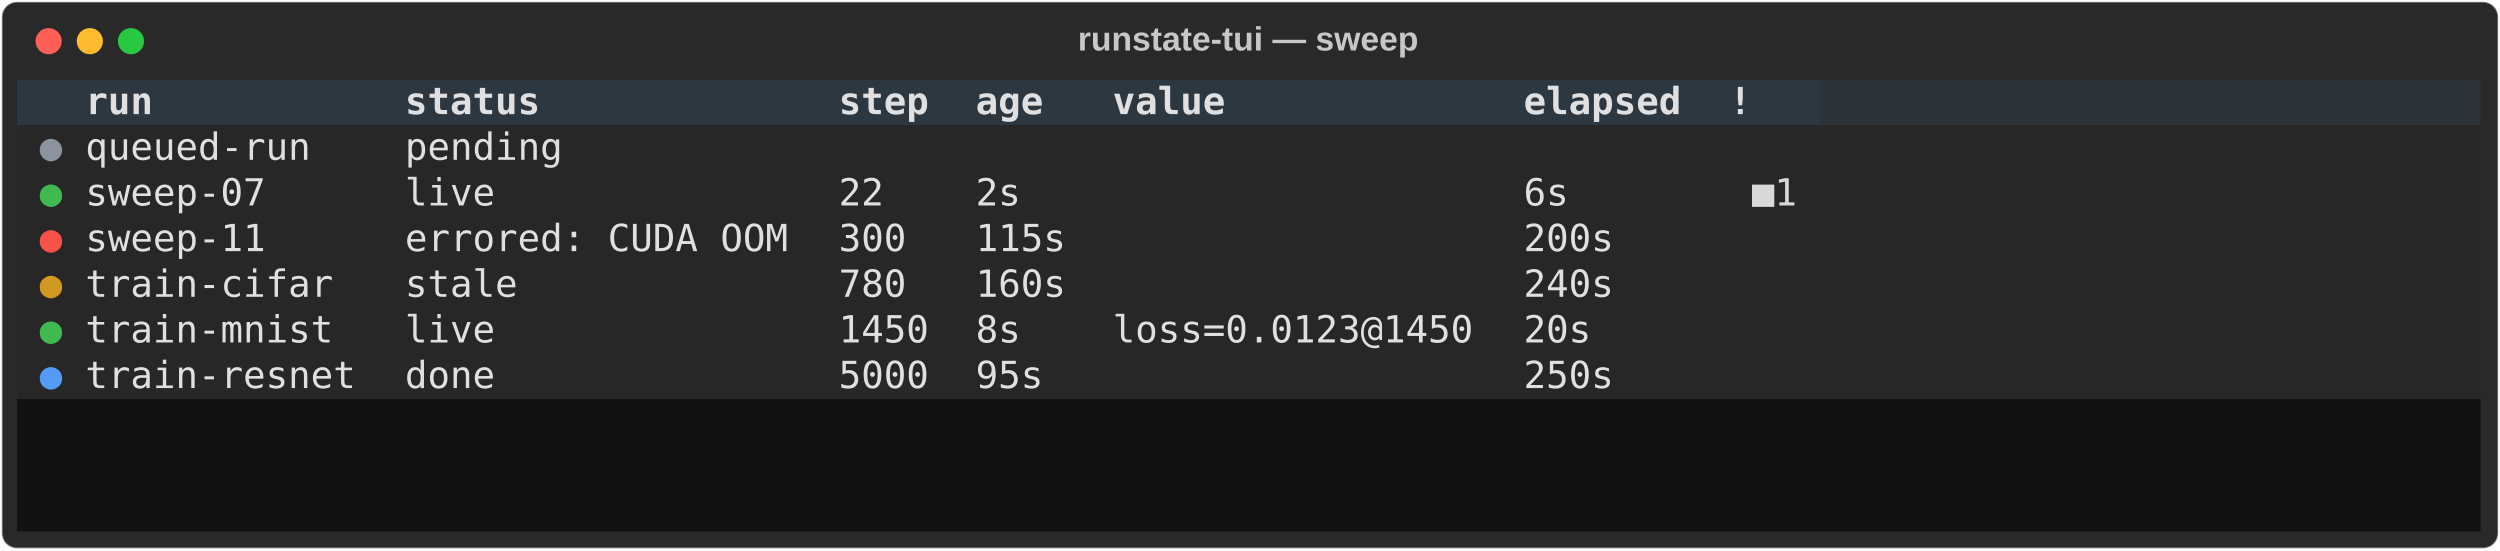
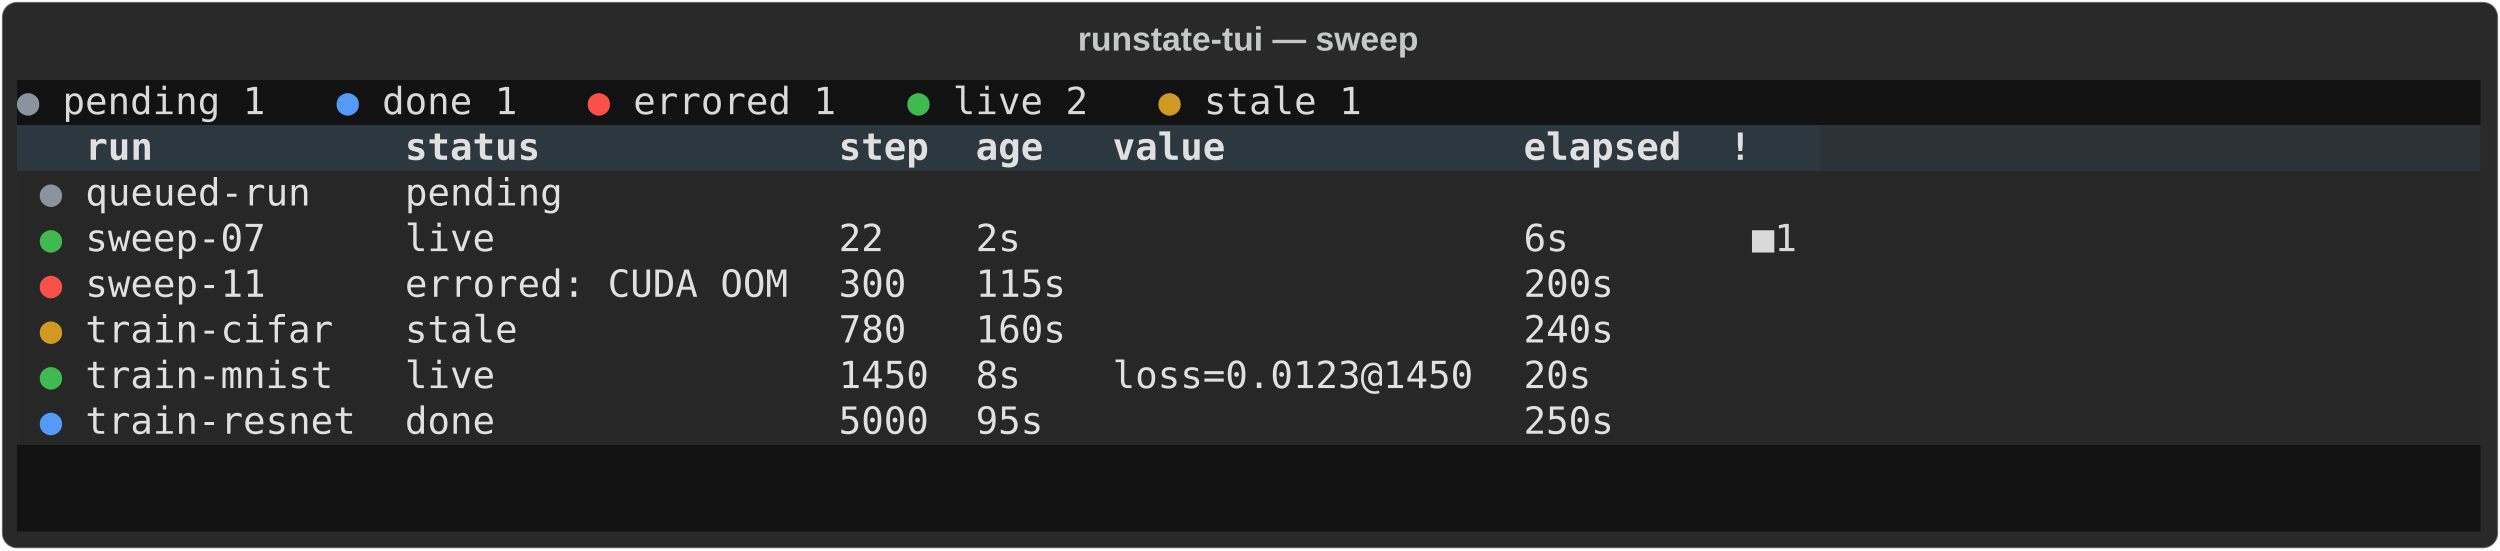
<svg xmlns="http://www.w3.org/2000/svg" class="rich-terminal" viewBox="0 0 1336 294.0">
  <style>

    @font-face {
        font-family: "Fira Code";
        src: local("FiraCode-Regular"),
                url("https://cdnjs.cloudflare.com/ajax/libs/firacode/6.2.0/woff2/FiraCode-Regular.woff2") format("woff2"),
                url("https://cdnjs.cloudflare.com/ajax/libs/firacode/6.2.0/woff/FiraCode-Regular.woff") format("woff");
        font-style: normal;
        font-weight: 400;
    }
    @font-face {
        font-family: "Fira Code";
        src: local("FiraCode-Bold"),
                url("https://cdnjs.cloudflare.com/ajax/libs/firacode/6.2.0/woff2/FiraCode-Bold.woff2") format("woff2"),
                url("https://cdnjs.cloudflare.com/ajax/libs/firacode/6.2.0/woff/FiraCode-Bold.woff") format("woff");
        font-style: bold;
        font-weight: 700;
    }

-     .terminal-925934301-matrix {
+     .terminal-4122582342-matrix {
        font-family: Fira Code, monospace;
        font-size: 20px;
        line-height: 24.4px;
        font-variant-east-asian: full-width;
    }

-     .terminal-925934301-title {
+     .terminal-4122582342-title {
        font-size: 18px;
        font-weight: bold;
        font-family: arial;
    }

-     .terminal-925934301-r1 { fill: #e0e0e0;font-weight: bold }
- .terminal-925934301-r2 { fill: #e0e0e0 }
- .terminal-925934301-r3 { fill: #c5c8c6 }
- .terminal-925934301-r4 { fill: #8b949e }
- .terminal-925934301-r5 { fill: #3fb950 }
- .terminal-925934301-r6 { fill: #d9d9d9 }
- .terminal-925934301-r7 { fill: #f85149 }
- .terminal-925934301-r8 { fill: #d29922 }
- .terminal-925934301-r9 { fill: #539bf5 }
+     .terminal-4122582342-r1 { fill: #8b949e }
+ .terminal-4122582342-r2 { fill: #d9d9d9 }
+ .terminal-4122582342-r3 { fill: #539bf5 }
+ .terminal-4122582342-r4 { fill: #f85149 }
+ .terminal-4122582342-r5 { fill: #3fb950 }
+ .terminal-4122582342-r6 { fill: #d29922 }
+ .terminal-4122582342-r7 { fill: #c5c8c6 }
+ .terminal-4122582342-r8 { fill: #e0e0e0;font-weight: bold }
+ .terminal-4122582342-r9 { fill: #e0e0e0 }
    </style>
  <defs>
-     <clipPath id="terminal-925934301-clip-terminal">
+     <clipPath id="terminal-4122582342-clip-terminal">
      <rect x="0" y="0" width="1316.6" height="243.0" />
    </clipPath>
-     <clipPath id="terminal-925934301-line-0">
+     <clipPath id="terminal-4122582342-line-0">
      <rect x="0" y="1.5" width="1317.6" height="24.65" />
    </clipPath>
-     <clipPath id="terminal-925934301-line-1">
+     <clipPath id="terminal-4122582342-line-1">
      <rect x="0" y="25.9" width="1317.6" height="24.65" />
    </clipPath>
-     <clipPath id="terminal-925934301-line-2">
+     <clipPath id="terminal-4122582342-line-2">
      <rect x="0" y="50.3" width="1317.6" height="24.65" />
    </clipPath>
-     <clipPath id="terminal-925934301-line-3">
+     <clipPath id="terminal-4122582342-line-3">
      <rect x="0" y="74.7" width="1317.6" height="24.65" />
    </clipPath>
-     <clipPath id="terminal-925934301-line-4">
+     <clipPath id="terminal-4122582342-line-4">
      <rect x="0" y="99.1" width="1317.6" height="24.65" />
    </clipPath>
-     <clipPath id="terminal-925934301-line-5">
+     <clipPath id="terminal-4122582342-line-5">
      <rect x="0" y="123.5" width="1317.6" height="24.65" />
    </clipPath>
-     <clipPath id="terminal-925934301-line-6">
+     <clipPath id="terminal-4122582342-line-6">
      <rect x="0" y="147.9" width="1317.6" height="24.65" />
    </clipPath>
-     <clipPath id="terminal-925934301-line-7">
+     <clipPath id="terminal-4122582342-line-7">
      <rect x="0" y="172.3" width="1317.6" height="24.65" />
    </clipPath>
-     <clipPath id="terminal-925934301-line-8">
+     <clipPath id="terminal-4122582342-line-8">
      <rect x="0" y="196.7" width="1317.6" height="24.65" />
    </clipPath>
  </defs>
  <rect fill="#292929" stroke="rgba(255,255,255,0.35)" stroke-width="1" x="1" y="1" width="1334" height="292" rx="8" />
-   <text class="terminal-925934301-title" fill="#c5c8c6" text-anchor="middle" x="667" y="27">runstate-tui — sweep</text>
-   <g transform="translate(26,22)">
-     <circle cx="0" cy="0" r="7" fill="#ff5f57" />
-     <circle cx="22" cy="0" r="7" fill="#febc2e" />
-     <circle cx="44" cy="0" r="7" fill="#28c840" />
-   </g>
-   <g transform="translate(9, 41)" clip-path="url(#terminal-925934301-clip-terminal)">
-     <rect fill="#2d3740" x="0" y="1.5" width="36.6" height="24.65" shape-rendering="crispEdges" />
-     <rect fill="#2d3740" x="36.6" y="1.5" width="170.8" height="24.65" shape-rendering="crispEdges" />
-     <rect fill="#2d3740" x="207.4" y="1.5" width="231.8" height="24.65" shape-rendering="crispEdges" />
-     <rect fill="#2d3740" x="439.2" y="1.5" width="73.2" height="24.65" shape-rendering="crispEdges" />
-     <rect fill="#2d3740" x="512.4" y="1.5" width="73.2" height="24.65" shape-rendering="crispEdges" />
-     <rect fill="#2d3740" x="585.6" y="1.5" width="219.6" height="24.65" shape-rendering="crispEdges" />
-     <rect fill="#2d3740" x="805.2" y="1.5" width="109.8" height="24.65" shape-rendering="crispEdges" />
-     <rect fill="#2d3740" x="915" y="1.5" width="48.8" height="24.65" shape-rendering="crispEdges" />
-     <rect fill="#2b3339" x="963.8" y="1.5" width="353.8" height="24.65" shape-rendering="crispEdges" />
-     <rect fill="#272727" x="0" y="25.9" width="12.2" height="24.65" shape-rendering="crispEdges" />
-     <rect fill="#272727" x="12.2" y="25.9" width="12.2" height="24.65" shape-rendering="crispEdges" />
-     <rect fill="#272727" x="24.4" y="25.9" width="12.2" height="24.65" shape-rendering="crispEdges" />
-     <rect fill="#272727" x="36.6" y="25.9" width="170.8" height="24.65" shape-rendering="crispEdges" />
-     <rect fill="#272727" x="207.4" y="25.9" width="231.8" height="24.65" shape-rendering="crispEdges" />
-     <rect fill="#272727" x="439.2" y="25.9" width="73.2" height="24.65" shape-rendering="crispEdges" />
-     <rect fill="#272727" x="512.4" y="25.9" width="73.2" height="24.65" shape-rendering="crispEdges" />
-     <rect fill="#272727" x="585.6" y="25.9" width="219.6" height="24.65" shape-rendering="crispEdges" />
-     <rect fill="#272727" x="805.2" y="25.9" width="109.8" height="24.65" shape-rendering="crispEdges" />
-     <rect fill="#272727" x="915" y="25.9" width="48.8" height="24.65" shape-rendering="crispEdges" />
-     <rect fill="#272727" x="963.8" y="25.9" width="353.8" height="24.65" shape-rendering="crispEdges" />
+   <text class="terminal-4122582342-title" fill="#c5c8c6" text-anchor="middle" x="667" y="27">runstate-tui — sweep</text>
+   <g transform="translate(9, 41)" clip-path="url(#terminal-4122582342-clip-terminal)">
+     <rect fill="#121212" x="0" y="1.5" width="24.4" height="24.65" shape-rendering="crispEdges" />
+     <rect fill="#121212" x="24.4" y="1.5" width="146.4" height="24.65" shape-rendering="crispEdges" />
+     <rect fill="#121212" x="170.8" y="1.5" width="24.4" height="24.65" shape-rendering="crispEdges" />
+     <rect fill="#121212" x="195.2" y="1.5" width="109.8" height="24.65" shape-rendering="crispEdges" />
+     <rect fill="#121212" x="305" y="1.5" width="24.4" height="24.65" shape-rendering="crispEdges" />
+     <rect fill="#121212" x="329.4" y="1.5" width="146.4" height="24.65" shape-rendering="crispEdges" />
+     <rect fill="#121212" x="475.8" y="1.5" width="24.4" height="24.65" shape-rendering="crispEdges" />
+     <rect fill="#121212" x="500.2" y="1.5" width="109.8" height="24.65" shape-rendering="crispEdges" />
+     <rect fill="#121212" x="610" y="1.5" width="24.4" height="24.65" shape-rendering="crispEdges" />
+     <rect fill="#121212" x="634.4" y="1.5" width="122" height="24.65" shape-rendering="crispEdges" />
+     <rect fill="#121212" x="756.4" y="1.5" width="561.2" height="24.65" shape-rendering="crispEdges" />
+     <rect fill="#2d3740" x="0" y="25.9" width="36.6" height="24.65" shape-rendering="crispEdges" />
+     <rect fill="#2d3740" x="36.6" y="25.9" width="170.8" height="24.65" shape-rendering="crispEdges" />
+     <rect fill="#2d3740" x="207.4" y="25.9" width="231.8" height="24.65" shape-rendering="crispEdges" />
+     <rect fill="#2d3740" x="439.2" y="25.9" width="73.2" height="24.65" shape-rendering="crispEdges" />
+     <rect fill="#2d3740" x="512.4" y="25.9" width="73.2" height="24.65" shape-rendering="crispEdges" />
+     <rect fill="#2d3740" x="585.6" y="25.9" width="219.6" height="24.65" shape-rendering="crispEdges" />
+     <rect fill="#2d3740" x="805.2" y="25.9" width="109.8" height="24.65" shape-rendering="crispEdges" />
+     <rect fill="#2d3740" x="915" y="25.9" width="48.8" height="24.65" shape-rendering="crispEdges" />
+     <rect fill="#2b3339" x="963.8" y="25.9" width="353.8" height="24.65" shape-rendering="crispEdges" />
    <rect fill="#272727" x="0" y="50.3" width="12.2" height="24.65" shape-rendering="crispEdges" />
    <rect fill="#272727" x="12.2" y="50.3" width="12.2" height="24.65" shape-rendering="crispEdges" />
    <rect fill="#272727" x="24.4" y="50.3" width="12.2" height="24.65" shape-rendering="crispEdges" />
    <rect fill="#272727" x="36.6" y="50.3" width="170.8" height="24.65" shape-rendering="crispEdges" />
    <rect fill="#272727" x="207.4" y="50.3" width="231.8" height="24.65" shape-rendering="crispEdges" />
    <rect fill="#272727" x="439.2" y="50.3" width="73.2" height="24.65" shape-rendering="crispEdges" />
    <rect fill="#272727" x="512.4" y="50.3" width="73.2" height="24.65" shape-rendering="crispEdges" />
    <rect fill="#272727" x="585.6" y="50.3" width="219.6" height="24.65" shape-rendering="crispEdges" />
    <rect fill="#272727" x="805.2" y="50.3" width="109.8" height="24.65" shape-rendering="crispEdges" />
-     <rect fill="#272727" x="915" y="50.3" width="12.2" height="24.65" shape-rendering="crispEdges" />
-     <rect fill="#272727" x="927.2" y="50.3" width="24.4" height="24.65" shape-rendering="crispEdges" />
-     <rect fill="#272727" x="951.6" y="50.3" width="12.2" height="24.65" shape-rendering="crispEdges" />
+     <rect fill="#272727" x="915" y="50.3" width="48.8" height="24.65" shape-rendering="crispEdges" />
    <rect fill="#272727" x="963.8" y="50.3" width="353.8" height="24.65" shape-rendering="crispEdges" />
    <rect fill="#272727" x="0" y="74.7" width="12.2" height="24.65" shape-rendering="crispEdges" />
    <rect fill="#272727" x="12.2" y="74.7" width="12.2" height="24.65" shape-rendering="crispEdges" />
    <rect fill="#272727" x="24.4" y="74.7" width="12.2" height="24.65" shape-rendering="crispEdges" />
    <rect fill="#272727" x="36.6" y="74.7" width="170.8" height="24.65" shape-rendering="crispEdges" />
    <rect fill="#272727" x="207.4" y="74.7" width="231.8" height="24.65" shape-rendering="crispEdges" />
    <rect fill="#272727" x="439.2" y="74.7" width="73.2" height="24.65" shape-rendering="crispEdges" />
    <rect fill="#272727" x="512.4" y="74.7" width="73.2" height="24.65" shape-rendering="crispEdges" />
    <rect fill="#272727" x="585.6" y="74.7" width="219.6" height="24.65" shape-rendering="crispEdges" />
    <rect fill="#272727" x="805.2" y="74.7" width="109.8" height="24.65" shape-rendering="crispEdges" />
-     <rect fill="#272727" x="915" y="74.7" width="48.8" height="24.65" shape-rendering="crispEdges" />
+     <rect fill="#272727" x="915" y="74.7" width="12.2" height="24.65" shape-rendering="crispEdges" />
+     <rect fill="#272727" x="927.2" y="74.7" width="24.4" height="24.65" shape-rendering="crispEdges" />
+     <rect fill="#272727" x="951.6" y="74.7" width="12.2" height="24.65" shape-rendering="crispEdges" />
    <rect fill="#272727" x="963.8" y="74.7" width="353.8" height="24.65" shape-rendering="crispEdges" />
    <rect fill="#272727" x="0" y="99.1" width="12.2" height="24.65" shape-rendering="crispEdges" />
    <rect fill="#272727" x="12.2" y="99.1" width="12.2" height="24.65" shape-rendering="crispEdges" />
    <rect fill="#272727" x="24.4" y="99.1" width="12.2" height="24.65" shape-rendering="crispEdges" />
    <rect fill="#272727" x="36.6" y="99.1" width="170.8" height="24.65" shape-rendering="crispEdges" />
    <rect fill="#272727" x="207.4" y="99.1" width="231.8" height="24.65" shape-rendering="crispEdges" />
    <rect fill="#272727" x="439.2" y="99.1" width="73.2" height="24.65" shape-rendering="crispEdges" />
    <rect fill="#272727" x="512.4" y="99.1" width="73.2" height="24.65" shape-rendering="crispEdges" />
    <rect fill="#272727" x="585.6" y="99.1" width="219.6" height="24.65" shape-rendering="crispEdges" />
    <rect fill="#272727" x="805.2" y="99.1" width="109.8" height="24.65" shape-rendering="crispEdges" />
    <rect fill="#272727" x="915" y="99.1" width="48.8" height="24.65" shape-rendering="crispEdges" />
    <rect fill="#272727" x="963.8" y="99.1" width="353.8" height="24.65" shape-rendering="crispEdges" />
    <rect fill="#272727" x="0" y="123.5" width="12.2" height="24.65" shape-rendering="crispEdges" />
    <rect fill="#272727" x="12.2" y="123.5" width="12.2" height="24.65" shape-rendering="crispEdges" />
    <rect fill="#272727" x="24.4" y="123.5" width="12.2" height="24.65" shape-rendering="crispEdges" />
    <rect fill="#272727" x="36.6" y="123.5" width="170.8" height="24.65" shape-rendering="crispEdges" />
    <rect fill="#272727" x="207.4" y="123.5" width="231.8" height="24.65" shape-rendering="crispEdges" />
    <rect fill="#272727" x="439.2" y="123.5" width="73.2" height="24.65" shape-rendering="crispEdges" />
    <rect fill="#272727" x="512.4" y="123.5" width="73.2" height="24.65" shape-rendering="crispEdges" />
    <rect fill="#272727" x="585.6" y="123.5" width="219.6" height="24.65" shape-rendering="crispEdges" />
    <rect fill="#272727" x="805.2" y="123.5" width="109.8" height="24.65" shape-rendering="crispEdges" />
    <rect fill="#272727" x="915" y="123.5" width="48.8" height="24.65" shape-rendering="crispEdges" />
    <rect fill="#272727" x="963.8" y="123.5" width="353.8" height="24.65" shape-rendering="crispEdges" />
    <rect fill="#272727" x="0" y="147.9" width="12.2" height="24.65" shape-rendering="crispEdges" />
    <rect fill="#272727" x="12.2" y="147.9" width="12.2" height="24.65" shape-rendering="crispEdges" />
    <rect fill="#272727" x="24.4" y="147.9" width="12.2" height="24.65" shape-rendering="crispEdges" />
    <rect fill="#272727" x="36.6" y="147.9" width="170.8" height="24.65" shape-rendering="crispEdges" />
    <rect fill="#272727" x="207.4" y="147.9" width="231.8" height="24.65" shape-rendering="crispEdges" />
    <rect fill="#272727" x="439.2" y="147.9" width="73.2" height="24.65" shape-rendering="crispEdges" />
    <rect fill="#272727" x="512.4" y="147.9" width="73.2" height="24.65" shape-rendering="crispEdges" />
    <rect fill="#272727" x="585.6" y="147.9" width="219.6" height="24.65" shape-rendering="crispEdges" />
    <rect fill="#272727" x="805.2" y="147.9" width="109.8" height="24.65" shape-rendering="crispEdges" />
    <rect fill="#272727" x="915" y="147.9" width="48.8" height="24.65" shape-rendering="crispEdges" />
    <rect fill="#272727" x="963.8" y="147.9" width="353.8" height="24.65" shape-rendering="crispEdges" />
-     <rect fill="#121212" x="0" y="172.3" width="1317.6" height="24.65" shape-rendering="crispEdges" />
+     <rect fill="#272727" x="0" y="172.3" width="12.2" height="24.65" shape-rendering="crispEdges" />
+     <rect fill="#272727" x="12.2" y="172.3" width="12.2" height="24.65" shape-rendering="crispEdges" />
+     <rect fill="#272727" x="24.4" y="172.3" width="12.2" height="24.65" shape-rendering="crispEdges" />
+     <rect fill="#272727" x="36.6" y="172.3" width="170.8" height="24.65" shape-rendering="crispEdges" />
+     <rect fill="#272727" x="207.4" y="172.3" width="231.8" height="24.65" shape-rendering="crispEdges" />
+     <rect fill="#272727" x="439.2" y="172.3" width="73.2" height="24.65" shape-rendering="crispEdges" />
+     <rect fill="#272727" x="512.4" y="172.3" width="73.2" height="24.65" shape-rendering="crispEdges" />
+     <rect fill="#272727" x="585.6" y="172.3" width="219.6" height="24.65" shape-rendering="crispEdges" />
+     <rect fill="#272727" x="805.2" y="172.3" width="109.8" height="24.65" shape-rendering="crispEdges" />
+     <rect fill="#272727" x="915" y="172.3" width="48.8" height="24.65" shape-rendering="crispEdges" />
+     <rect fill="#272727" x="963.8" y="172.3" width="353.8" height="24.65" shape-rendering="crispEdges" />
    <rect fill="#121212" x="0" y="196.7" width="1317.6" height="24.65" shape-rendering="crispEdges" />
    <rect fill="#121212" x="0" y="221.1" width="1317.6" height="24.65" shape-rendering="crispEdges" />
-     <g class="terminal-925934301-matrix">
-       <text class="terminal-925934301-r1" x="36.6" y="20" textLength="170.8" clip-path="url(#terminal-925934301-line-0)"> run          </text>
-       <text class="terminal-925934301-r1" x="207.4" y="20" textLength="231.8" clip-path="url(#terminal-925934301-line-0)"> status            </text>
-       <text class="terminal-925934301-r1" x="439.2" y="20" textLength="73.2" clip-path="url(#terminal-925934301-line-0)"> step </text>
-       <text class="terminal-925934301-r1" x="512.4" y="20" textLength="73.2" clip-path="url(#terminal-925934301-line-0)"> age  </text>
-       <text class="terminal-925934301-r1" x="585.6" y="20" textLength="219.6" clip-path="url(#terminal-925934301-line-0)"> value            </text>
-       <text class="terminal-925934301-r1" x="805.2" y="20" textLength="109.8" clip-path="url(#terminal-925934301-line-0)"> elapsed </text>
-       <text class="terminal-925934301-r1" x="915" y="20" textLength="48.8" clip-path="url(#terminal-925934301-line-0)"> !  </text>
-       <text class="terminal-925934301-r3" x="1317.6" y="20" textLength="12.2" clip-path="url(#terminal-925934301-line-0)">
- </text>
-       <text class="terminal-925934301-r4" x="12.2" y="44.4" textLength="12.2" clip-path="url(#terminal-925934301-line-1)">●</text>
-       <text class="terminal-925934301-r2" x="36.6" y="44.4" textLength="170.8" clip-path="url(#terminal-925934301-line-1)"> queued-run   </text>
-       <text class="terminal-925934301-r2" x="207.4" y="44.4" textLength="231.8" clip-path="url(#terminal-925934301-line-1)"> pending           </text>
-       <text class="terminal-925934301-r3" x="1317.6" y="44.4" textLength="12.2" clip-path="url(#terminal-925934301-line-1)">
- </text>
-       <text class="terminal-925934301-r5" x="12.2" y="68.8" textLength="12.2" clip-path="url(#terminal-925934301-line-2)">●</text>
-       <text class="terminal-925934301-r2" x="36.6" y="68.8" textLength="170.8" clip-path="url(#terminal-925934301-line-2)"> sweep-07     </text>
-       <text class="terminal-925934301-r2" x="207.4" y="68.8" textLength="231.8" clip-path="url(#terminal-925934301-line-2)"> live              </text>
-       <text class="terminal-925934301-r2" x="439.2" y="68.8" textLength="73.2" clip-path="url(#terminal-925934301-line-2)"> 22   </text>
-       <text class="terminal-925934301-r2" x="512.4" y="68.8" textLength="73.2" clip-path="url(#terminal-925934301-line-2)"> 2s   </text>
-       <text class="terminal-925934301-r2" x="805.2" y="68.8" textLength="109.8" clip-path="url(#terminal-925934301-line-2)"> 6s      </text>
-       <text class="terminal-925934301-r6" x="927.2" y="68.8" textLength="24.4" clip-path="url(#terminal-925934301-line-2)">■1</text>
-       <text class="terminal-925934301-r3" x="1317.6" y="68.8" textLength="12.2" clip-path="url(#terminal-925934301-line-2)">
- </text>
-       <text class="terminal-925934301-r7" x="12.2" y="93.2" textLength="12.2" clip-path="url(#terminal-925934301-line-3)">●</text>
-       <text class="terminal-925934301-r2" x="36.6" y="93.2" textLength="170.8" clip-path="url(#terminal-925934301-line-3)"> sweep-11     </text>
-       <text class="terminal-925934301-r2" x="207.4" y="93.2" textLength="231.8" clip-path="url(#terminal-925934301-line-3)"> errored: CUDA OOM </text>
-       <text class="terminal-925934301-r2" x="439.2" y="93.2" textLength="73.2" clip-path="url(#terminal-925934301-line-3)"> 300  </text>
-       <text class="terminal-925934301-r2" x="512.4" y="93.2" textLength="73.2" clip-path="url(#terminal-925934301-line-3)"> 115s </text>
-       <text class="terminal-925934301-r2" x="805.2" y="93.2" textLength="109.8" clip-path="url(#terminal-925934301-line-3)"> 200s    </text>
-       <text class="terminal-925934301-r3" x="1317.6" y="93.2" textLength="12.2" clip-path="url(#terminal-925934301-line-3)">
- </text>
-       <text class="terminal-925934301-r8" x="12.2" y="117.6" textLength="12.2" clip-path="url(#terminal-925934301-line-4)">●</text>
-       <text class="terminal-925934301-r2" x="36.6" y="117.6" textLength="170.8" clip-path="url(#terminal-925934301-line-4)"> train-cifar  </text>
-       <text class="terminal-925934301-r2" x="207.4" y="117.6" textLength="231.8" clip-path="url(#terminal-925934301-line-4)"> stale             </text>
-       <text class="terminal-925934301-r2" x="439.2" y="117.6" textLength="73.2" clip-path="url(#terminal-925934301-line-4)"> 780  </text>
-       <text class="terminal-925934301-r2" x="512.4" y="117.6" textLength="73.2" clip-path="url(#terminal-925934301-line-4)"> 160s </text>
-       <text class="terminal-925934301-r2" x="805.2" y="117.6" textLength="109.8" clip-path="url(#terminal-925934301-line-4)"> 240s    </text>
-       <text class="terminal-925934301-r3" x="1317.6" y="117.6" textLength="12.2" clip-path="url(#terminal-925934301-line-4)">
- </text>
-       <text class="terminal-925934301-r5" x="12.2" y="142" textLength="12.2" clip-path="url(#terminal-925934301-line-5)">●</text>
-       <text class="terminal-925934301-r2" x="36.6" y="142" textLength="170.8" clip-path="url(#terminal-925934301-line-5)"> train-mnist  </text>
-       <text class="terminal-925934301-r2" x="207.4" y="142" textLength="231.8" clip-path="url(#terminal-925934301-line-5)"> live              </text>
-       <text class="terminal-925934301-r2" x="439.2" y="142" textLength="73.2" clip-path="url(#terminal-925934301-line-5)"> 1450 </text>
-       <text class="terminal-925934301-r2" x="512.4" y="142" textLength="73.2" clip-path="url(#terminal-925934301-line-5)"> 8s   </text>
-       <text class="terminal-925934301-r2" x="585.6" y="142" textLength="219.6" clip-path="url(#terminal-925934301-line-5)"> loss=0.0123@1450 </text>
-       <text class="terminal-925934301-r2" x="805.2" y="142" textLength="109.8" clip-path="url(#terminal-925934301-line-5)"> 20s     </text>
-       <text class="terminal-925934301-r3" x="1317.6" y="142" textLength="12.2" clip-path="url(#terminal-925934301-line-5)">
- </text>
-       <text class="terminal-925934301-r9" x="12.2" y="166.4" textLength="12.2" clip-path="url(#terminal-925934301-line-6)">●</text>
-       <text class="terminal-925934301-r2" x="36.6" y="166.4" textLength="170.8" clip-path="url(#terminal-925934301-line-6)"> train-resnet </text>
-       <text class="terminal-925934301-r2" x="207.4" y="166.4" textLength="231.8" clip-path="url(#terminal-925934301-line-6)"> done              </text>
-       <text class="terminal-925934301-r2" x="439.2" y="166.4" textLength="73.2" clip-path="url(#terminal-925934301-line-6)"> 5000 </text>
-       <text class="terminal-925934301-r2" x="512.4" y="166.4" textLength="73.2" clip-path="url(#terminal-925934301-line-6)"> 95s  </text>
-       <text class="terminal-925934301-r2" x="805.2" y="166.4" textLength="109.8" clip-path="url(#terminal-925934301-line-6)"> 250s    </text>
-       <text class="terminal-925934301-r3" x="1317.6" y="166.4" textLength="12.2" clip-path="url(#terminal-925934301-line-6)">
- </text>
-       <text class="terminal-925934301-r3" x="1317.6" y="190.8" textLength="12.2" clip-path="url(#terminal-925934301-line-7)">
- </text>
-       <text class="terminal-925934301-r3" x="1317.6" y="215.2" textLength="12.2" clip-path="url(#terminal-925934301-line-8)">
+     <g class="terminal-4122582342-matrix">
+       <text class="terminal-4122582342-r1" x="0" y="20" textLength="24.4" clip-path="url(#terminal-4122582342-line-0)">● </text>
+       <text class="terminal-4122582342-r2" x="24.4" y="20" textLength="146.4" clip-path="url(#terminal-4122582342-line-0)">pending 1   </text>
+       <text class="terminal-4122582342-r3" x="170.8" y="20" textLength="24.4" clip-path="url(#terminal-4122582342-line-0)">● </text>
+       <text class="terminal-4122582342-r2" x="195.2" y="20" textLength="109.8" clip-path="url(#terminal-4122582342-line-0)">done 1   </text>
+       <text class="terminal-4122582342-r4" x="305" y="20" textLength="24.4" clip-path="url(#terminal-4122582342-line-0)">● </text>
+       <text class="terminal-4122582342-r2" x="329.4" y="20" textLength="146.4" clip-path="url(#terminal-4122582342-line-0)">errored 1   </text>
+       <text class="terminal-4122582342-r5" x="475.8" y="20" textLength="24.4" clip-path="url(#terminal-4122582342-line-0)">● </text>
+       <text class="terminal-4122582342-r2" x="500.2" y="20" textLength="109.8" clip-path="url(#terminal-4122582342-line-0)">live 2   </text>
+       <text class="terminal-4122582342-r6" x="610" y="20" textLength="24.4" clip-path="url(#terminal-4122582342-line-0)">● </text>
+       <text class="terminal-4122582342-r2" x="634.4" y="20" textLength="122" clip-path="url(#terminal-4122582342-line-0)">stale 1   </text>
+       <text class="terminal-4122582342-r7" x="1317.6" y="20" textLength="12.2" clip-path="url(#terminal-4122582342-line-0)">
+ </text>
+       <text class="terminal-4122582342-r8" x="36.6" y="44.4" textLength="170.8" clip-path="url(#terminal-4122582342-line-1)"> run          </text>
+       <text class="terminal-4122582342-r8" x="207.4" y="44.4" textLength="231.8" clip-path="url(#terminal-4122582342-line-1)"> status            </text>
+       <text class="terminal-4122582342-r8" x="439.2" y="44.4" textLength="73.2" clip-path="url(#terminal-4122582342-line-1)"> step </text>
+       <text class="terminal-4122582342-r8" x="512.4" y="44.4" textLength="73.2" clip-path="url(#terminal-4122582342-line-1)"> age  </text>
+       <text class="terminal-4122582342-r8" x="585.6" y="44.4" textLength="219.6" clip-path="url(#terminal-4122582342-line-1)"> value            </text>
+       <text class="terminal-4122582342-r8" x="805.2" y="44.4" textLength="109.8" clip-path="url(#terminal-4122582342-line-1)"> elapsed </text>
+       <text class="terminal-4122582342-r8" x="915" y="44.4" textLength="48.8" clip-path="url(#terminal-4122582342-line-1)"> !  </text>
+       <text class="terminal-4122582342-r7" x="1317.6" y="44.4" textLength="12.2" clip-path="url(#terminal-4122582342-line-1)">
+ </text>
+       <text class="terminal-4122582342-r1" x="12.2" y="68.8" textLength="12.2" clip-path="url(#terminal-4122582342-line-2)">●</text>
+       <text class="terminal-4122582342-r9" x="36.6" y="68.8" textLength="170.8" clip-path="url(#terminal-4122582342-line-2)"> queued-run   </text>
+       <text class="terminal-4122582342-r9" x="207.4" y="68.8" textLength="231.8" clip-path="url(#terminal-4122582342-line-2)"> pending           </text>
+       <text class="terminal-4122582342-r7" x="1317.6" y="68.8" textLength="12.2" clip-path="url(#terminal-4122582342-line-2)">
+ </text>
+       <text class="terminal-4122582342-r5" x="12.2" y="93.2" textLength="12.2" clip-path="url(#terminal-4122582342-line-3)">●</text>
+       <text class="terminal-4122582342-r9" x="36.6" y="93.2" textLength="170.8" clip-path="url(#terminal-4122582342-line-3)"> sweep-07     </text>
+       <text class="terminal-4122582342-r9" x="207.4" y="93.2" textLength="231.8" clip-path="url(#terminal-4122582342-line-3)"> live              </text>
+       <text class="terminal-4122582342-r9" x="439.2" y="93.2" textLength="73.2" clip-path="url(#terminal-4122582342-line-3)"> 22   </text>
+       <text class="terminal-4122582342-r9" x="512.4" y="93.2" textLength="73.2" clip-path="url(#terminal-4122582342-line-3)"> 2s   </text>
+       <text class="terminal-4122582342-r9" x="805.2" y="93.2" textLength="109.8" clip-path="url(#terminal-4122582342-line-3)"> 6s      </text>
+       <text class="terminal-4122582342-r2" x="927.2" y="93.2" textLength="24.4" clip-path="url(#terminal-4122582342-line-3)">■1</text>
+       <text class="terminal-4122582342-r7" x="1317.6" y="93.2" textLength="12.2" clip-path="url(#terminal-4122582342-line-3)">
+ </text>
+       <text class="terminal-4122582342-r4" x="12.2" y="117.6" textLength="12.2" clip-path="url(#terminal-4122582342-line-4)">●</text>
+       <text class="terminal-4122582342-r9" x="36.6" y="117.6" textLength="170.8" clip-path="url(#terminal-4122582342-line-4)"> sweep-11     </text>
+       <text class="terminal-4122582342-r9" x="207.4" y="117.6" textLength="231.8" clip-path="url(#terminal-4122582342-line-4)"> errored: CUDA OOM </text>
+       <text class="terminal-4122582342-r9" x="439.2" y="117.6" textLength="73.2" clip-path="url(#terminal-4122582342-line-4)"> 300  </text>
+       <text class="terminal-4122582342-r9" x="512.4" y="117.6" textLength="73.2" clip-path="url(#terminal-4122582342-line-4)"> 115s </text>
+       <text class="terminal-4122582342-r9" x="805.2" y="117.6" textLength="109.8" clip-path="url(#terminal-4122582342-line-4)"> 200s    </text>
+       <text class="terminal-4122582342-r7" x="1317.6" y="117.6" textLength="12.2" clip-path="url(#terminal-4122582342-line-4)">
+ </text>
+       <text class="terminal-4122582342-r6" x="12.2" y="142" textLength="12.2" clip-path="url(#terminal-4122582342-line-5)">●</text>
+       <text class="terminal-4122582342-r9" x="36.6" y="142" textLength="170.8" clip-path="url(#terminal-4122582342-line-5)"> train-cifar  </text>
+       <text class="terminal-4122582342-r9" x="207.4" y="142" textLength="231.8" clip-path="url(#terminal-4122582342-line-5)"> stale             </text>
+       <text class="terminal-4122582342-r9" x="439.2" y="142" textLength="73.2" clip-path="url(#terminal-4122582342-line-5)"> 780  </text>
+       <text class="terminal-4122582342-r9" x="512.4" y="142" textLength="73.2" clip-path="url(#terminal-4122582342-line-5)"> 160s </text>
+       <text class="terminal-4122582342-r9" x="805.2" y="142" textLength="109.8" clip-path="url(#terminal-4122582342-line-5)"> 240s    </text>
+       <text class="terminal-4122582342-r7" x="1317.6" y="142" textLength="12.2" clip-path="url(#terminal-4122582342-line-5)">
+ </text>
+       <text class="terminal-4122582342-r5" x="12.2" y="166.4" textLength="12.2" clip-path="url(#terminal-4122582342-line-6)">●</text>
+       <text class="terminal-4122582342-r9" x="36.6" y="166.4" textLength="170.8" clip-path="url(#terminal-4122582342-line-6)"> train-mnist  </text>
+       <text class="terminal-4122582342-r9" x="207.4" y="166.4" textLength="231.8" clip-path="url(#terminal-4122582342-line-6)"> live              </text>
+       <text class="terminal-4122582342-r9" x="439.2" y="166.4" textLength="73.2" clip-path="url(#terminal-4122582342-line-6)"> 1450 </text>
+       <text class="terminal-4122582342-r9" x="512.4" y="166.4" textLength="73.2" clip-path="url(#terminal-4122582342-line-6)"> 8s   </text>
+       <text class="terminal-4122582342-r9" x="585.6" y="166.4" textLength="219.6" clip-path="url(#terminal-4122582342-line-6)"> loss=0.0123@1450 </text>
+       <text class="terminal-4122582342-r9" x="805.2" y="166.4" textLength="109.8" clip-path="url(#terminal-4122582342-line-6)"> 20s     </text>
+       <text class="terminal-4122582342-r7" x="1317.6" y="166.4" textLength="12.2" clip-path="url(#terminal-4122582342-line-6)">
+ </text>
+       <text class="terminal-4122582342-r3" x="12.2" y="190.8" textLength="12.2" clip-path="url(#terminal-4122582342-line-7)">●</text>
+       <text class="terminal-4122582342-r9" x="36.6" y="190.8" textLength="170.8" clip-path="url(#terminal-4122582342-line-7)"> train-resnet </text>
+       <text class="terminal-4122582342-r9" x="207.4" y="190.8" textLength="231.8" clip-path="url(#terminal-4122582342-line-7)"> done              </text>
+       <text class="terminal-4122582342-r9" x="439.2" y="190.8" textLength="73.2" clip-path="url(#terminal-4122582342-line-7)"> 5000 </text>
+       <text class="terminal-4122582342-r9" x="512.4" y="190.8" textLength="73.2" clip-path="url(#terminal-4122582342-line-7)"> 95s  </text>
+       <text class="terminal-4122582342-r9" x="805.2" y="190.8" textLength="109.8" clip-path="url(#terminal-4122582342-line-7)"> 250s    </text>
+       <text class="terminal-4122582342-r7" x="1317.6" y="190.8" textLength="12.2" clip-path="url(#terminal-4122582342-line-7)">
+ </text>
+       <text class="terminal-4122582342-r7" x="1317.6" y="215.2" textLength="12.2" clip-path="url(#terminal-4122582342-line-8)">
</text>
    </g>
  </g>
</svg>
